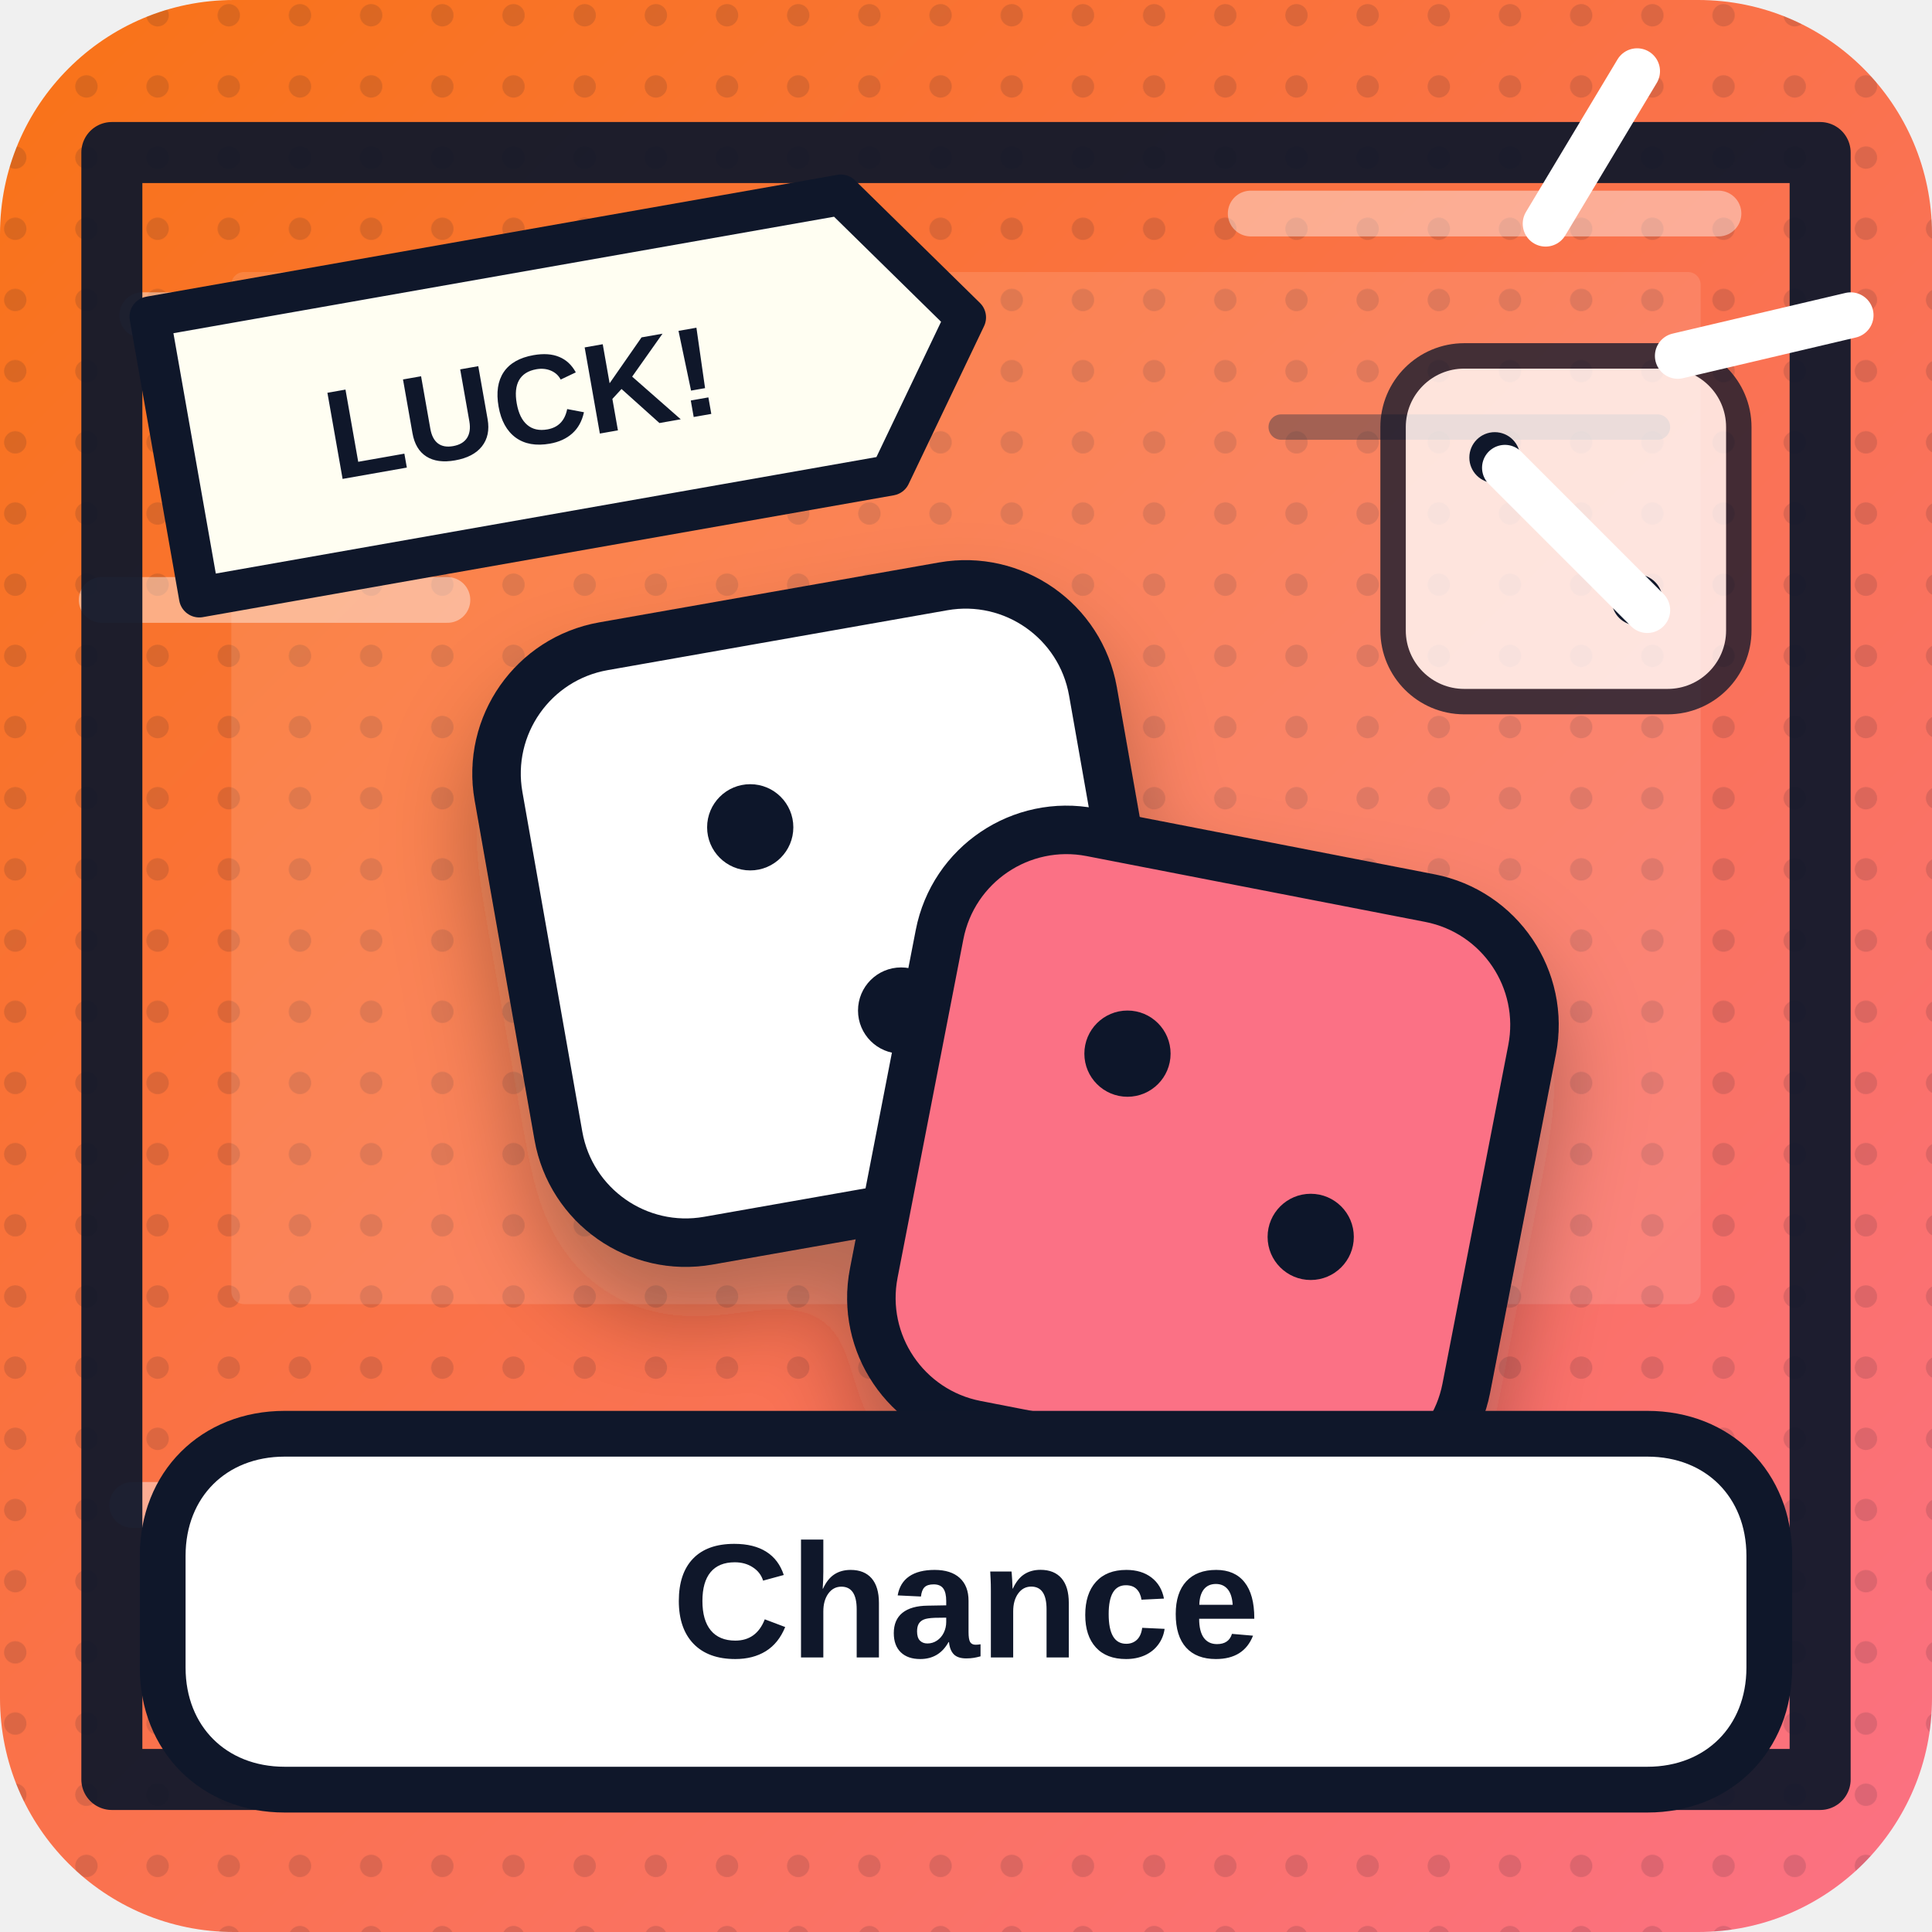
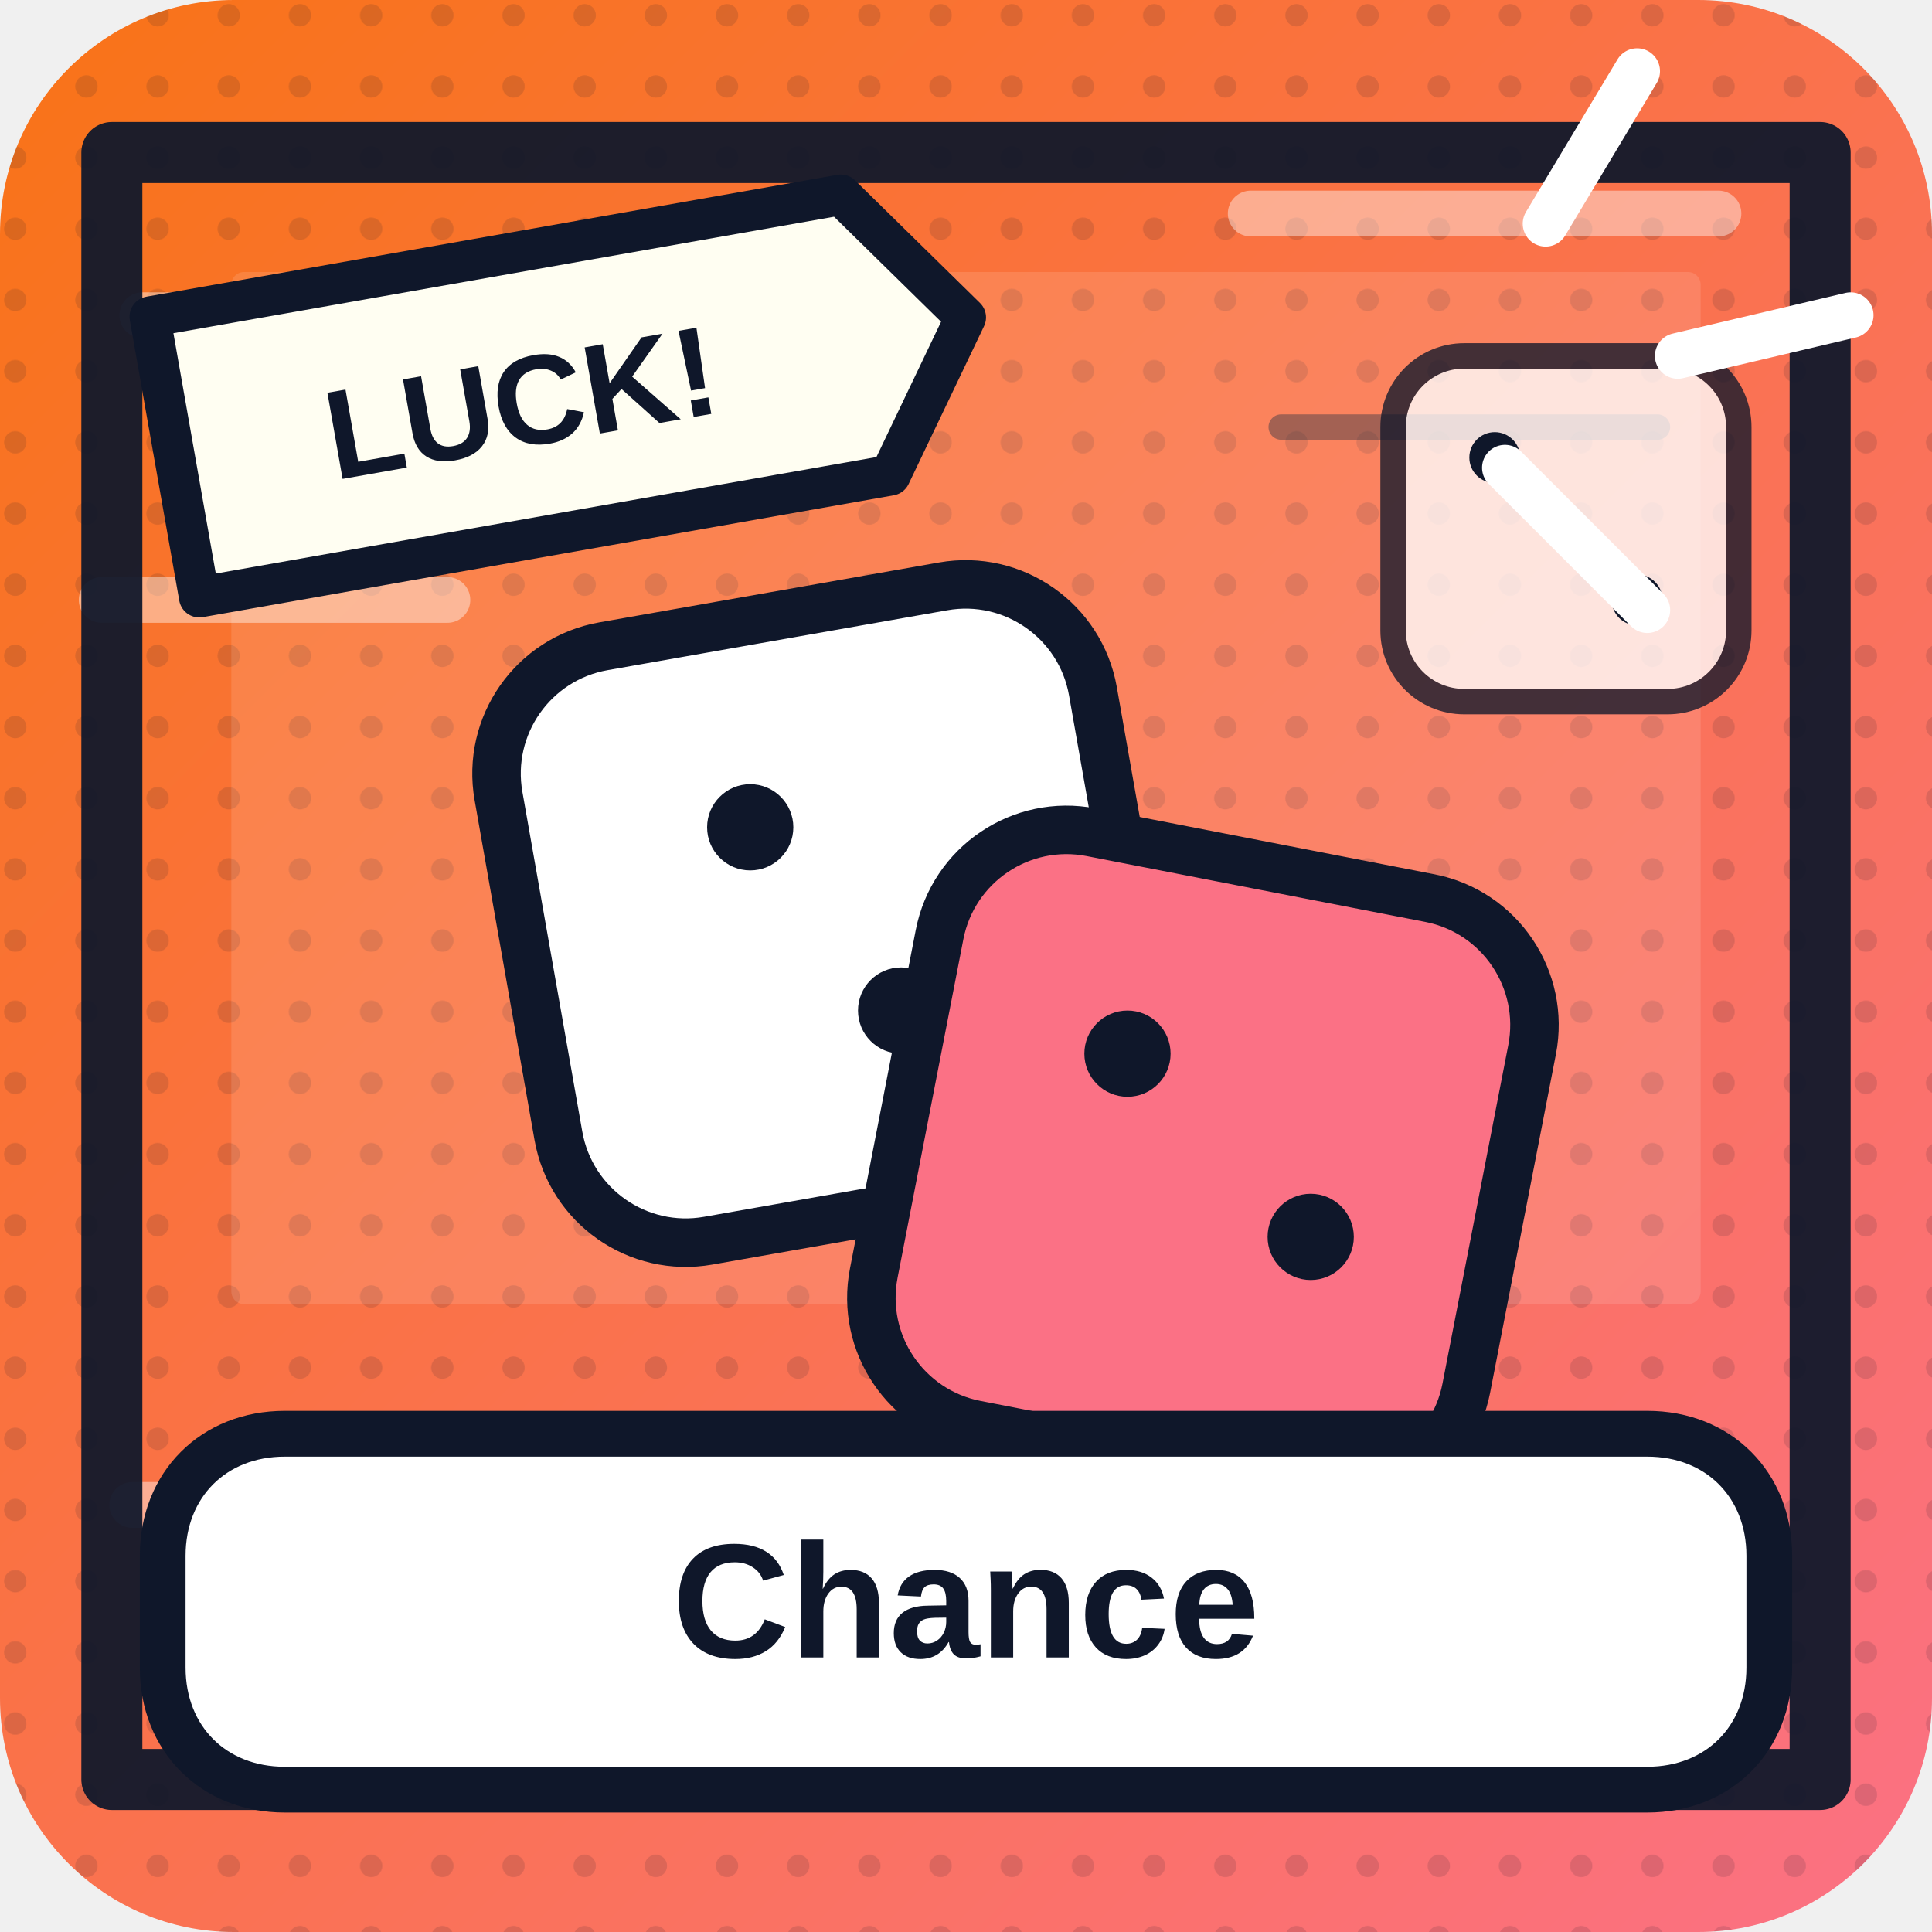
<svg xmlns="http://www.w3.org/2000/svg" viewBox="0 0 380 380" role="img" aria-label="Chance manga classroom tool icon">
  <defs>
    <linearGradient id="bg" x1="0" y1="0" x2="1" y2="1">
      <stop offset="0" stop-color="#f97316" />
      <stop offset="1" stop-color="#fb7185" />
    </linearGradient>
    <pattern id="dots" width="14" height="14" patternUnits="userSpaceOnUse">
      <circle cx="3" cy="3" r="2.2" fill="#0f172a" opacity=".13" />
    </pattern>
-     <filter id="shadow" x="-20%" y="-20%" width="140%" height="140%">
-       <feDropShadow dx="0" dy="10" stdDeviation="8" flood-color="#0f172a" flood-opacity=".28" />
-     </filter>
  </defs>
  <rect width="380" height="380" rx="46" fill="url(#bg)" />
  <rect width="380" height="380" rx="46" fill="url(#dots)" />
  <path d="M28 62h92M20 118h68M26 296h110M246 42h92M288 300h58M38 340h74" stroke="#fff" stroke-width="9" stroke-linecap="round" opacity=".42" />
  <path d="M42 92h48M252 84h74M258 328h42" stroke="#0f172a" stroke-width="5" stroke-linecap="round" opacity=".42" />
  <path d="M22 30h336v320H22z" fill="none" stroke="#0f172a" stroke-width="12" stroke-linejoin="round" opacity=".94" />
  <path d="M48 56h284v198H48z" fill="#ffffff" opacity=".12" stroke="#ffffff" stroke-width="5" stroke-linejoin="round" />
  <rect x="274" y="70" width="68" height="68" rx="14" fill="#fff" opacity=".78" stroke="#0f172a" stroke-width="5" />
  <circle cx="294" cy="90" r="5" fill="#0f172a" />
  <circle cx="322" cy="118" r="5" fill="#0f172a" />
-   <g transform="translate(14 44) scale(1.06)" filter="url(#shadow)">
+   <g transform="translate(14 44) scale(1.06)">
    <rect x="84" y="72" width="112" height="112" rx="24" fill="#ffffff" stroke="#0f172a" stroke-width="9" transform="rotate(-10 140 128)" />
    <rect x="154" y="118" width="112" height="112" rx="24" fill="#fb7185" stroke="#0f172a" stroke-width="9" transform="rotate(11 210 174)" />
    <circle cx="126" cy="112" r="8" fill="#0f172a" />
    <circle cx="154" cy="146" r="8" fill="#0f172a" />
    <circle cx="196" cy="154" r="8" fill="#0f172a" />
    <circle cx="230" cy="188" r="8" fill="#0f172a" />
  </g>
  <path d="M56 282h268c14 0 24 10 24 24v22c0 14-10 24-24 24H56c-14 0-24-10-24-24v-22c0-14 10-24 24-24z" fill="#ffffff" stroke="#0f172a" stroke-width="9" />
  <text x="190" y="326" text-anchor="middle" font-size="32" font-weight="900" fill="#0f172a" font-family="Arial Black, Arial">Chance</text>
  <g transform="rotate(-10 102 82)">
    <path d="M34 50h138l20 28-20 28H34z" fill="#fffef2" stroke="#0f172a" stroke-width="8" stroke-linejoin="round" />
    <text x="103" y="88" text-anchor="middle" font-size="25" font-weight="900" fill="#0f172a" font-family="Arial Black, Arial">LUCK!</text>
  </g>
  <path d="M304 44l18-30M330 70l34-8M296 92l28 28" stroke="#fff" stroke-width="9" stroke-linecap="round" />
</svg>
